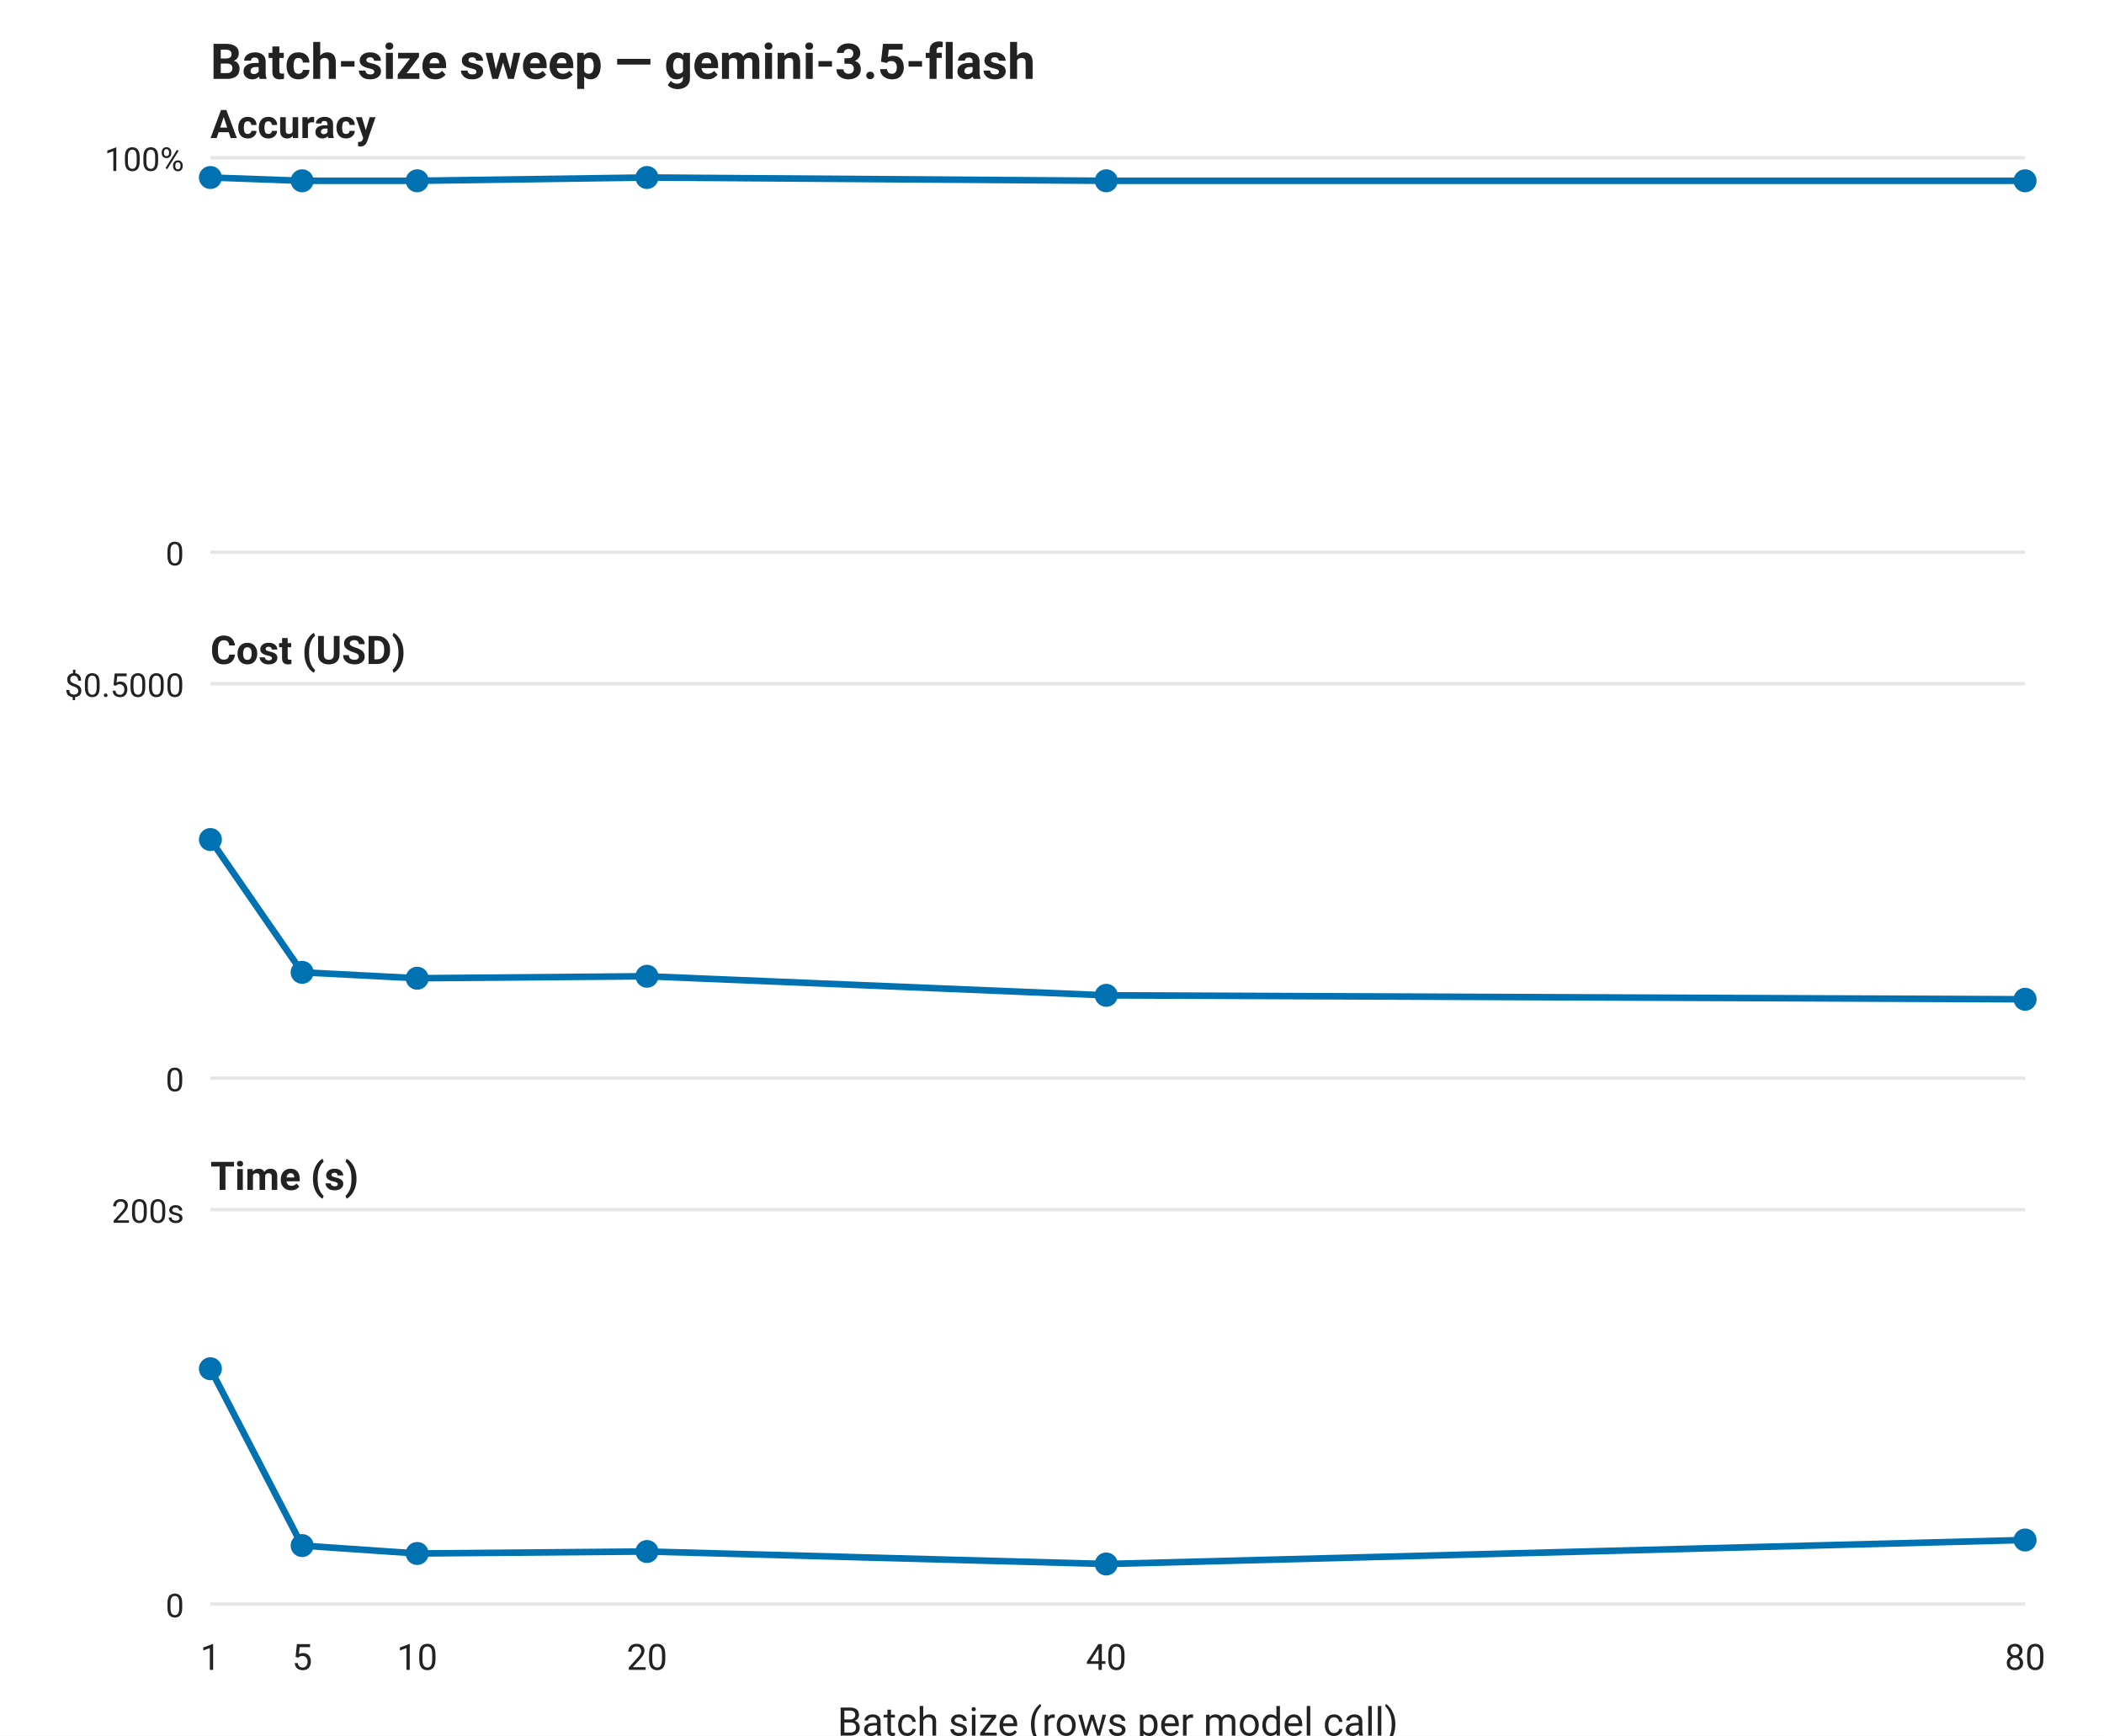
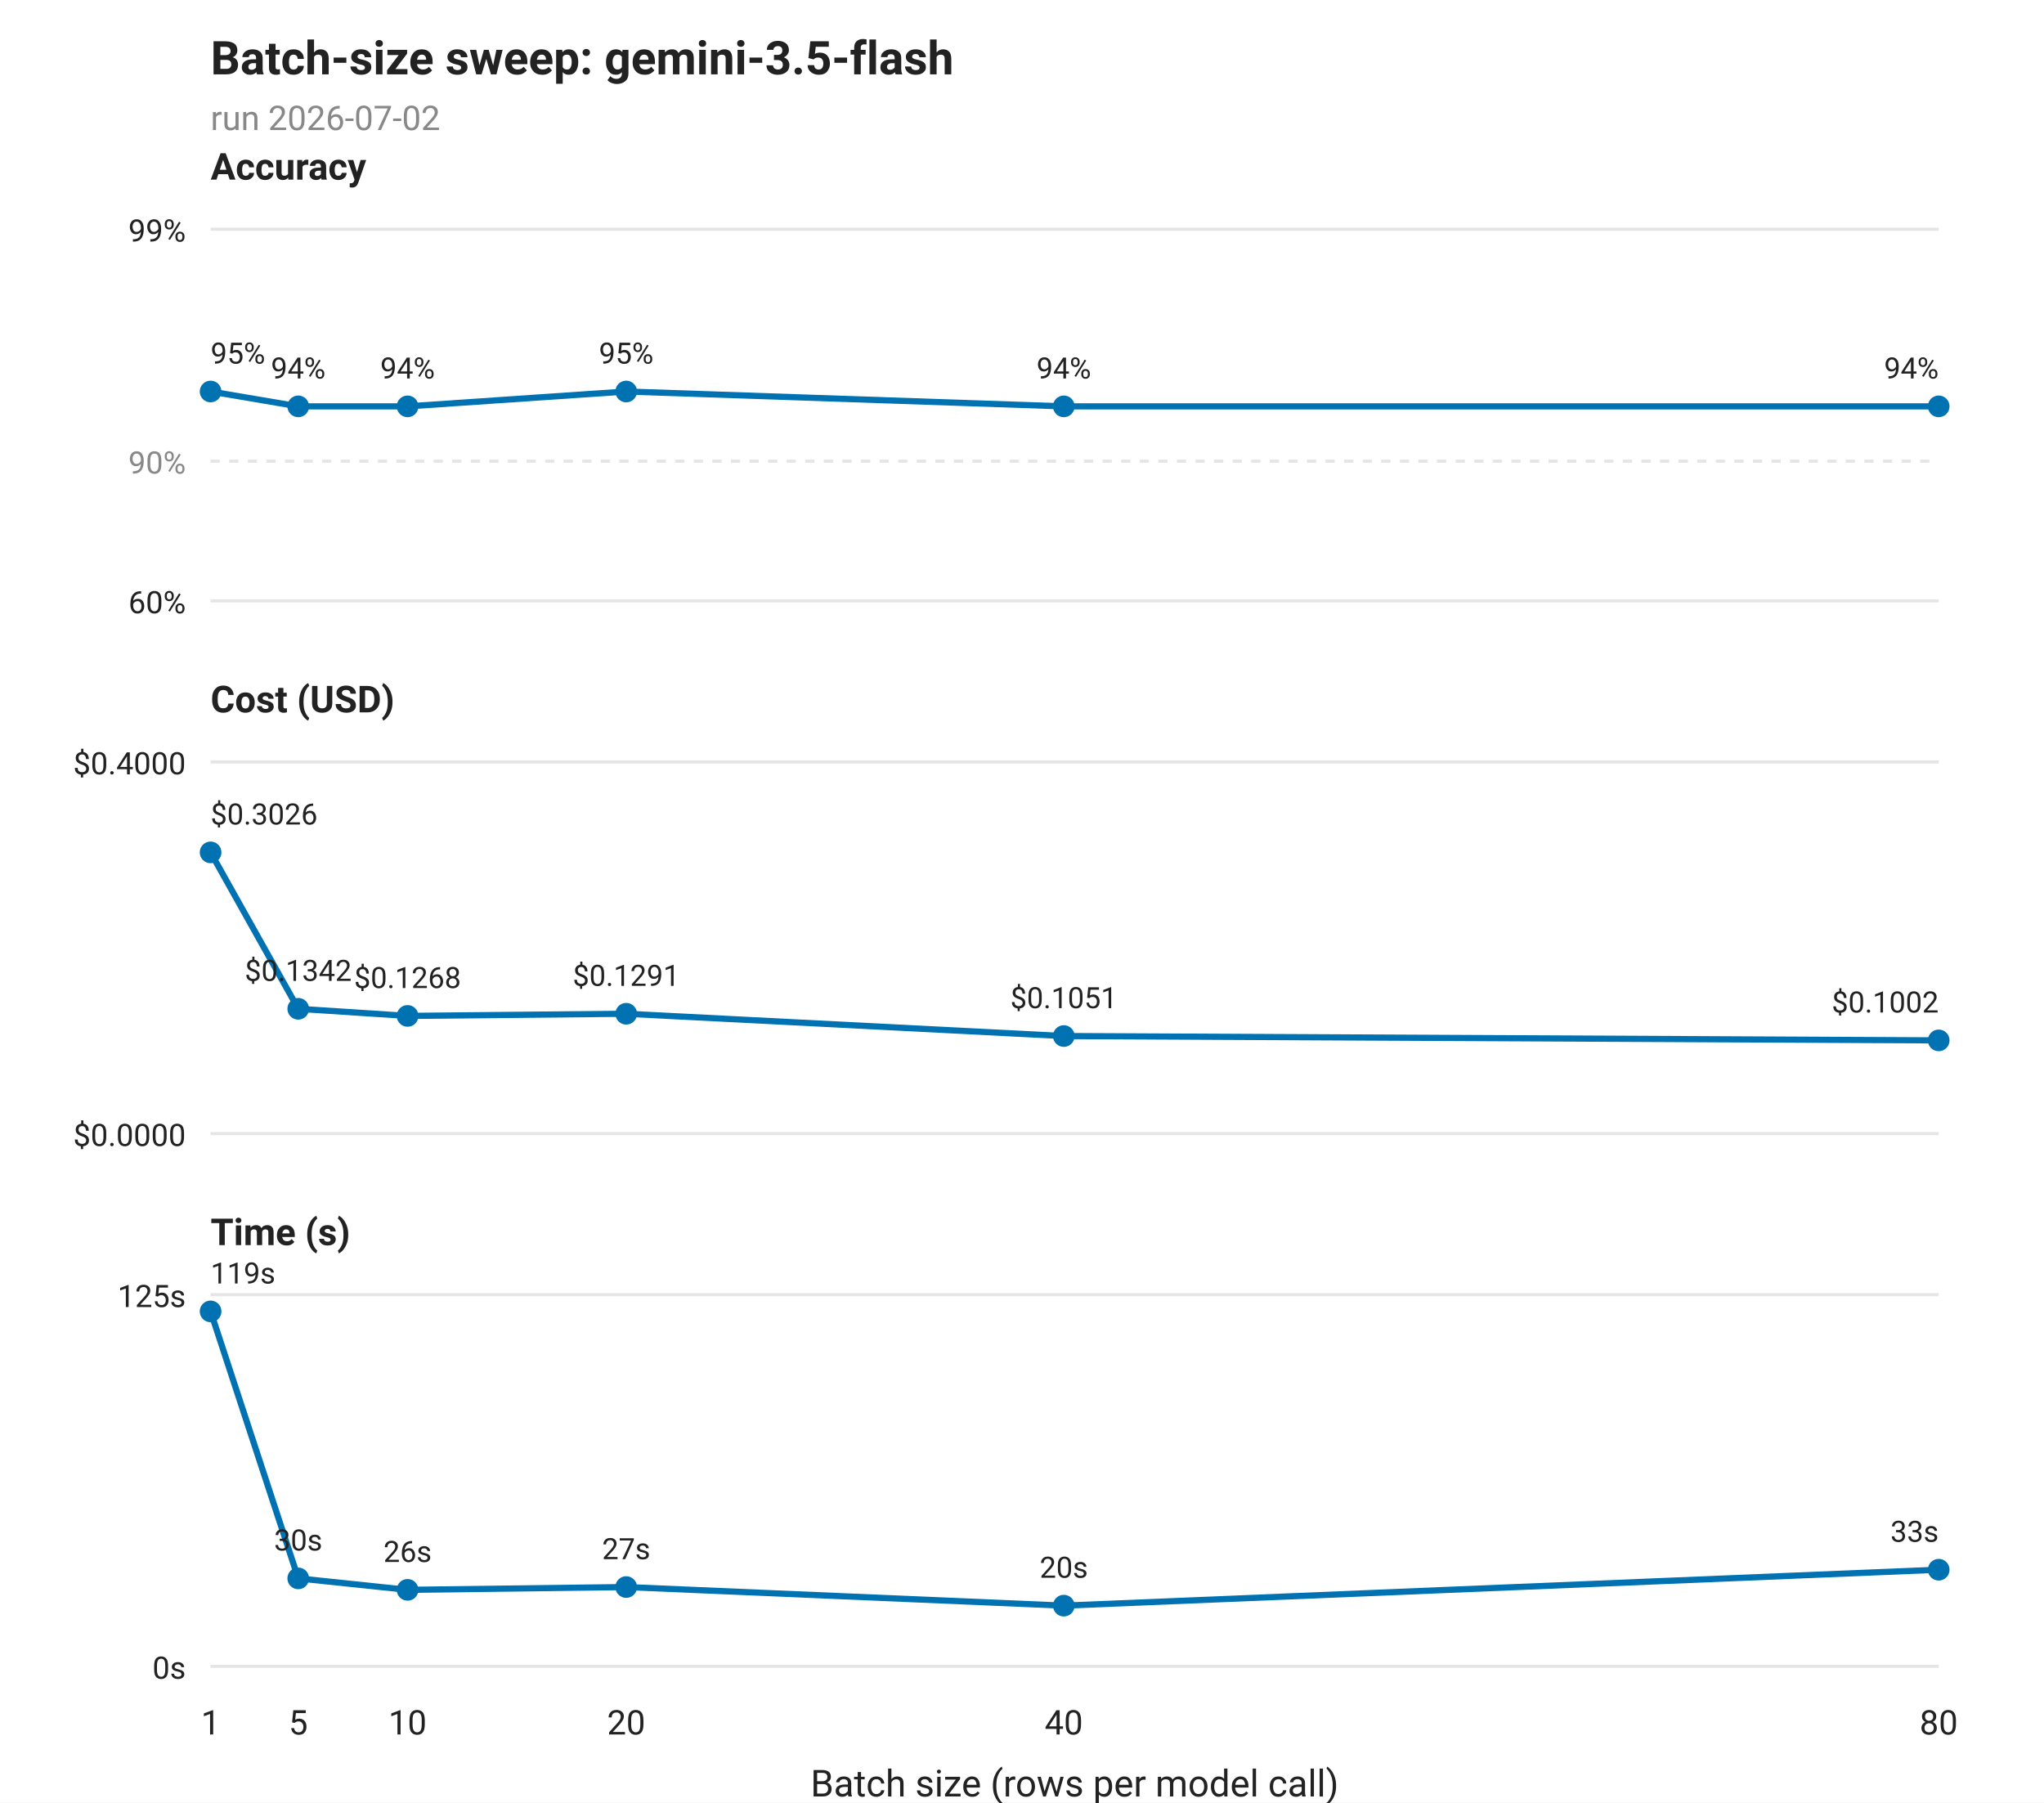
- <svg xmlns="http://www.w3.org/2000/svg" width="640" height="528" viewBox="0 0 640 528" font-family="system-ui, -apple-system, Segoe UI, Roboto, sans-serif">
-   <rect width="640" height="528" fill="#ffffff" />
-   <text x="64" y="24" font-size="15" font-weight="600" fill="#222222">Batch-size sweep — gemini-3.5-flash</text>
-   <text x="64" y="42" font-size="12" font-weight="600" fill="#222222">Accuracy</text>
-   <line x1="64" y1="48" x2="616" y2="48" stroke="#e5e5e5" />
-   <line x1="64" y1="168" x2="616" y2="168" stroke="#e5e5e5" />
-   <text x="56" y="52" font-size="10" text-anchor="end" fill="#222222">100%</text>
-   <text x="56" y="172" font-size="10" text-anchor="end" fill="#222222">0</text>
-   <polyline points="64.0,54.0 91.9,55.0 126.9,55.0 196.8,54.0 336.5,55.0 616.0,55.0" fill="none" stroke="#0072B2" stroke-width="2" />
-   <circle cx="64.0" cy="54.0" r="3.5" fill="#0072B2" />
-   <circle cx="91.9" cy="55.0" r="3.5" fill="#0072B2" />
-   <circle cx="126.9" cy="55.0" r="3.5" fill="#0072B2" />
-   <circle cx="196.8" cy="54.0" r="3.5" fill="#0072B2" />
-   <circle cx="336.5" cy="55.0" r="3.5" fill="#0072B2" />
-   <circle cx="616.0" cy="55.0" r="3.5" fill="#0072B2" />
-   <text x="64" y="202" font-size="12" font-weight="600" fill="#222222">Cost (USD)</text>
-   <line x1="64" y1="208" x2="616" y2="208" stroke="#e5e5e5" />
-   <line x1="64" y1="328" x2="616" y2="328" stroke="#e5e5e5" />
-   <text x="56" y="212" font-size="10" text-anchor="end" fill="#222222">$0.5000</text>
-   <text x="56" y="332" font-size="10" text-anchor="end" fill="#222222">0</text>
-   <polyline points="64.0,255.4 91.9,295.8 126.9,297.6 196.8,297.0 336.5,302.8 616.0,304.0" fill="none" stroke="#0072B2" stroke-width="2" />
-   <circle cx="64.0" cy="255.4" r="3.5" fill="#0072B2" />
-   <circle cx="91.9" cy="295.8" r="3.5" fill="#0072B2" />
-   <circle cx="126.9" cy="297.6" r="3.5" fill="#0072B2" />
-   <circle cx="196.8" cy="297.0" r="3.5" fill="#0072B2" />
-   <circle cx="336.5" cy="302.8" r="3.5" fill="#0072B2" />
-   <circle cx="616.0" cy="304.0" r="3.5" fill="#0072B2" />
-   <text x="64" y="362" font-size="12" font-weight="600" fill="#222222">Time (s)</text>
-   <line x1="64" y1="368" x2="616" y2="368" stroke="#e5e5e5" />
-   <line x1="64" y1="488" x2="616" y2="488" stroke="#e5e5e5" />
-   <text x="56" y="372" font-size="10" text-anchor="end" fill="#222222">200s</text>
-   <text x="56" y="492" font-size="10" text-anchor="end" fill="#222222">0</text>
-   <polyline points="64.0,416.4 91.9,470.2 126.9,472.6 196.8,472.0 336.5,475.8 616.0,468.5" fill="none" stroke="#0072B2" stroke-width="2" />
-   <circle cx="64.0" cy="416.4" r="3.5" fill="#0072B2" />
-   <circle cx="91.9" cy="470.2" r="3.5" fill="#0072B2" />
-   <circle cx="126.9" cy="472.6" r="3.5" fill="#0072B2" />
-   <circle cx="196.8" cy="472.0" r="3.5" fill="#0072B2" />
-   <circle cx="336.5" cy="475.8" r="3.5" fill="#0072B2" />
-   <circle cx="616.0" cy="468.5" r="3.5" fill="#0072B2" />
-   <text x="64.0" y="508" font-size="11" text-anchor="middle" fill="#222222">1</text>
-   <text x="91.9" y="508" font-size="11" text-anchor="middle" fill="#222222">5</text>
-   <text x="126.9" y="508" font-size="11" text-anchor="middle" fill="#222222">10</text>
-   <text x="196.8" y="508" font-size="11" text-anchor="middle" fill="#222222">20</text>
-   <text x="336.5" y="508" font-size="11" text-anchor="middle" fill="#222222">40</text>
-   <text x="616.0" y="508" font-size="11" text-anchor="middle" fill="#222222">80</text>
-   <text x="340" y="528" font-size="12" text-anchor="middle" fill="#222222">Batch size (rows per model call)</text>
+ <svg xmlns="http://www.w3.org/2000/svg" width="660" height="582" viewBox="0 0 660 582" font-family="system-ui, -apple-system, Segoe UI, Roboto, sans-serif">
+   <rect width="660" height="582" fill="#ffffff" />
+   <text x="68" y="24" font-size="15" font-weight="600" fill="#222222">Batch-size sweep: gemini-3.5-flash</text>
+   <text x="68" y="42" font-size="11" fill="#888888">run 2026-07-02</text>
+   <text x="68" y="58" font-size="12" font-weight="600" fill="#222222">Accuracy</text>
+   <line x1="68" y1="74" x2="626" y2="74" stroke="#e5e5e5" />
+   <line x1="68" y1="194" x2="626" y2="194" stroke="#e5e5e5" />
+   <text x="60" y="78" font-size="10" text-anchor="end" fill="#222222">99%</text>
+   <text x="60" y="198" font-size="10" text-anchor="end" fill="#222222">60%</text>
+   <line x1="68" y1="148.9" x2="626" y2="148.9" stroke="#e5e5e5" stroke-dasharray="3 3" />
+   <text x="60" y="152.9" font-size="10" text-anchor="end" fill="#888888">90%</text>
+   <polyline points="68.0,126.4 96.3,131.2 131.6,131.2 202.2,126.4 343.5,131.2 626.0,131.2" fill="none" stroke="#0072B2" stroke-width="2" />
+   <circle cx="68.0" cy="126.4" r="3.5" fill="#0072B2" />
+   <text x="68.0" y="117.4" font-size="9.5" text-anchor="start" fill="#222222">95%</text>
+   <circle cx="96.3" cy="131.2" r="3.5" fill="#0072B2" />
+   <text x="96.3" y="122.2" font-size="9.5" text-anchor="middle" fill="#222222">94%</text>
+   <circle cx="131.6" cy="131.2" r="3.5" fill="#0072B2" />
+   <text x="131.6" y="122.2" font-size="9.5" text-anchor="middle" fill="#222222">94%</text>
+   <circle cx="202.2" cy="126.4" r="3.5" fill="#0072B2" />
+   <text x="202.2" y="117.4" font-size="9.5" text-anchor="middle" fill="#222222">95%</text>
+   <circle cx="343.5" cy="131.2" r="3.5" fill="#0072B2" />
+   <text x="343.5" y="122.2" font-size="9.5" text-anchor="middle" fill="#222222">94%</text>
+   <circle cx="626.0" cy="131.2" r="3.5" fill="#0072B2" />
+   <text x="626.0" y="122.2" font-size="9.5" text-anchor="end" fill="#222222">94%</text>
+   <text x="68" y="230" font-size="12" font-weight="600" fill="#222222">Cost (USD)</text>
+   <line x1="68" y1="246" x2="626" y2="246" stroke="#e5e5e5" />
+   <line x1="68" y1="366" x2="626" y2="366" stroke="#e5e5e5" />
+   <text x="60" y="250" font-size="10" text-anchor="end" fill="#222222">$0.4000</text>
+   <text x="60" y="370" font-size="10" text-anchor="end" fill="#222222">$0.0000</text>
+   <polyline points="68.0,275.2 96.3,325.7 131.6,328.0 202.2,327.3 343.5,334.5 626.0,335.9" fill="none" stroke="#0072B2" stroke-width="2" />
+   <circle cx="68.0" cy="275.2" r="3.5" fill="#0072B2" />
+   <text x="68.0" y="266.2" font-size="9.5" text-anchor="start" fill="#222222">$0.3026</text>
+   <circle cx="96.3" cy="325.7" r="3.5" fill="#0072B2" />
+   <text x="96.3" y="316.7" font-size="9.5" text-anchor="middle" fill="#222222">$0.1342</text>
+   <circle cx="131.6" cy="328.0" r="3.5" fill="#0072B2" />
+   <text x="131.6" y="319.0" font-size="9.5" text-anchor="middle" fill="#222222">$0.1268</text>
+   <circle cx="202.2" cy="327.3" r="3.5" fill="#0072B2" />
+   <text x="202.2" y="318.3" font-size="9.5" text-anchor="middle" fill="#222222">$0.1291</text>
+   <circle cx="343.5" cy="334.5" r="3.5" fill="#0072B2" />
+   <text x="343.5" y="325.5" font-size="9.5" text-anchor="middle" fill="#222222">$0.1051</text>
+   <circle cx="626.0" cy="335.9" r="3.5" fill="#0072B2" />
+   <text x="626.0" y="326.9" font-size="9.5" text-anchor="end" fill="#222222">$0.1002</text>
+   <text x="68" y="402" font-size="12" font-weight="600" fill="#222222">Time (s)</text>
+   <line x1="68" y1="418" x2="626" y2="418" stroke="#e5e5e5" />
+   <line x1="68" y1="538" x2="626" y2="538" stroke="#e5e5e5" />
+   <text x="60" y="422" font-size="10" text-anchor="end" fill="#222222">125s</text>
+   <text x="60" y="542" font-size="10" text-anchor="end" fill="#222222">0s</text>
+   <polyline points="68.0,423.4 96.3,509.6 131.6,513.3 202.2,512.4 343.5,518.4 626.0,506.8" fill="none" stroke="#0072B2" stroke-width="2" />
+   <circle cx="68.0" cy="423.4" r="3.5" fill="#0072B2" />
+   <text x="68.0" y="414.4" font-size="9.5" text-anchor="start" fill="#222222">119s</text>
+   <circle cx="96.3" cy="509.6" r="3.5" fill="#0072B2" />
+   <text x="96.3" y="500.6" font-size="9.5" text-anchor="middle" fill="#222222">30s</text>
+   <circle cx="131.6" cy="513.3" r="3.5" fill="#0072B2" />
+   <text x="131.6" y="504.3" font-size="9.5" text-anchor="middle" fill="#222222">26s</text>
+   <circle cx="202.2" cy="512.4" r="3.5" fill="#0072B2" />
+   <text x="202.2" y="503.4" font-size="9.5" text-anchor="middle" fill="#222222">27s</text>
+   <circle cx="343.5" cy="518.4" r="3.5" fill="#0072B2" />
+   <text x="343.5" y="509.4" font-size="9.5" text-anchor="middle" fill="#222222">20s</text>
+   <circle cx="626.0" cy="506.8" r="3.5" fill="#0072B2" />
+   <text x="626.0" y="497.8" font-size="9.5" text-anchor="end" fill="#222222">33s</text>
+   <text x="68.0" y="560" font-size="11" text-anchor="middle" fill="#222222">1</text>
+   <text x="96.3" y="560" font-size="11" text-anchor="middle" fill="#222222">5</text>
+   <text x="131.6" y="560" font-size="11" text-anchor="middle" fill="#222222">10</text>
+   <text x="202.2" y="560" font-size="11" text-anchor="middle" fill="#222222">20</text>
+   <text x="343.5" y="560" font-size="11" text-anchor="middle" fill="#222222">40</text>
+   <text x="626.0" y="560" font-size="11" text-anchor="middle" fill="#222222">80</text>
+   <text x="347" y="580" font-size="12" text-anchor="middle" fill="#222222">Batch size (rows per model call)</text>
</svg>
